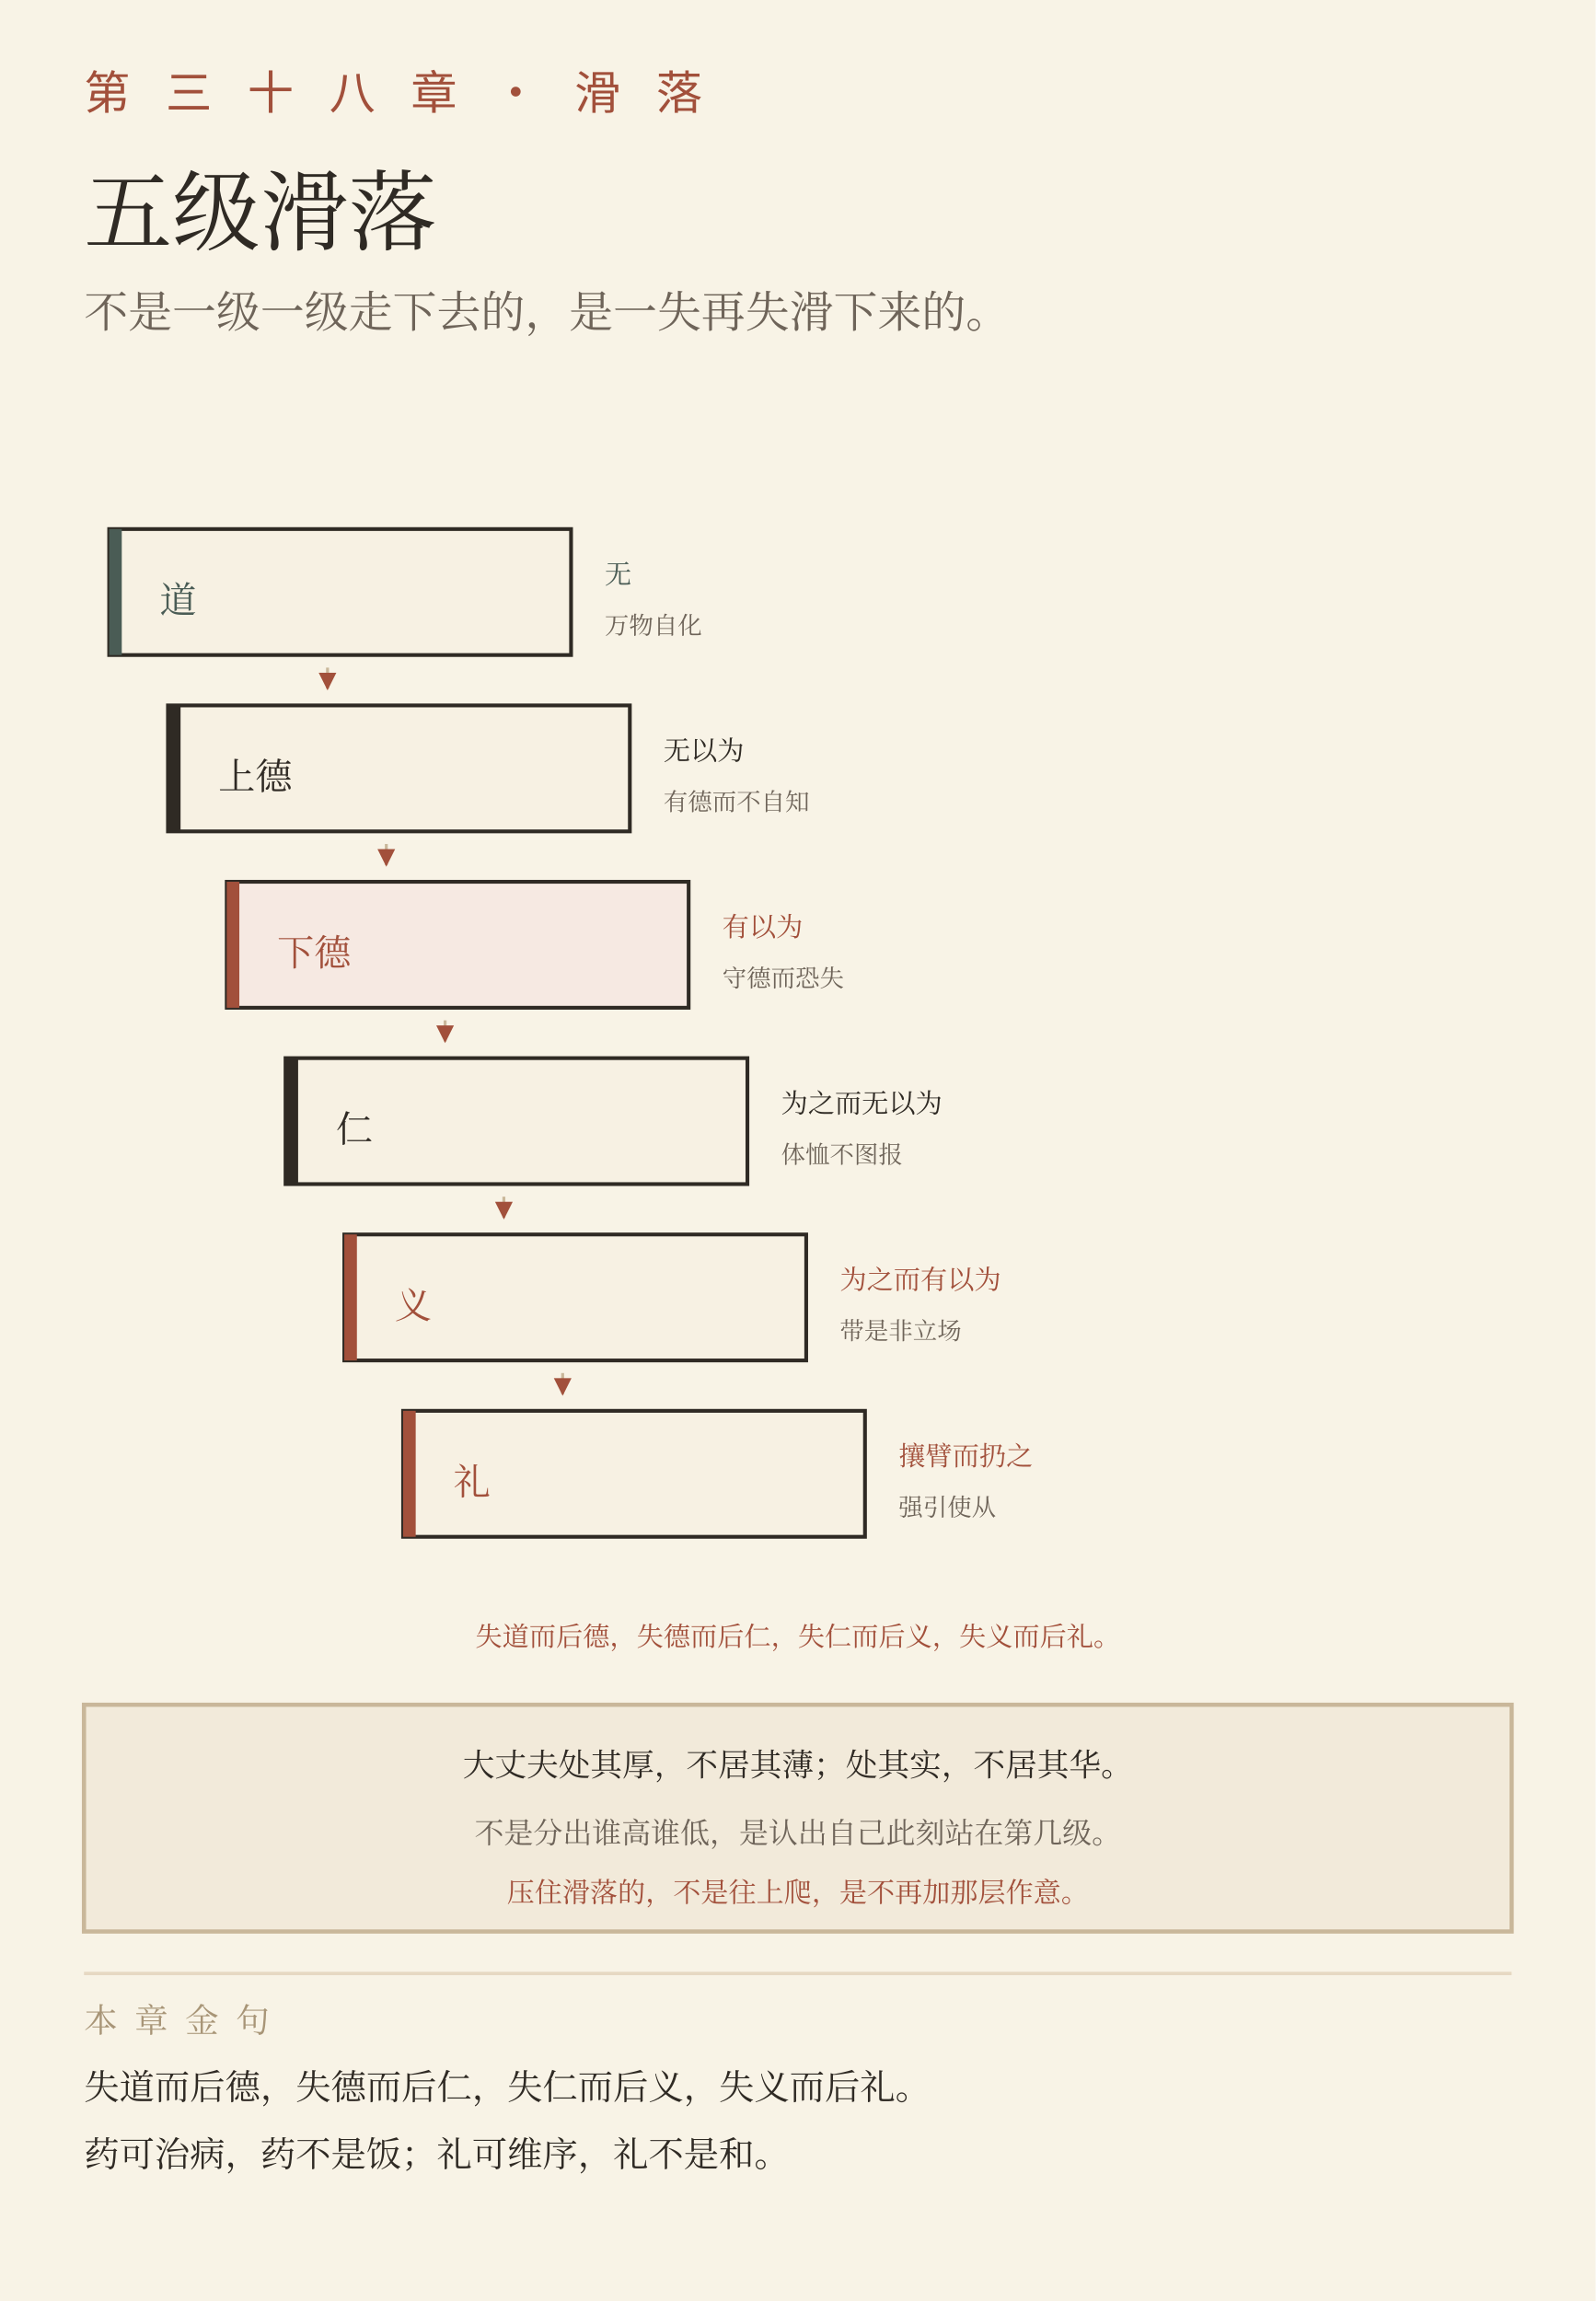
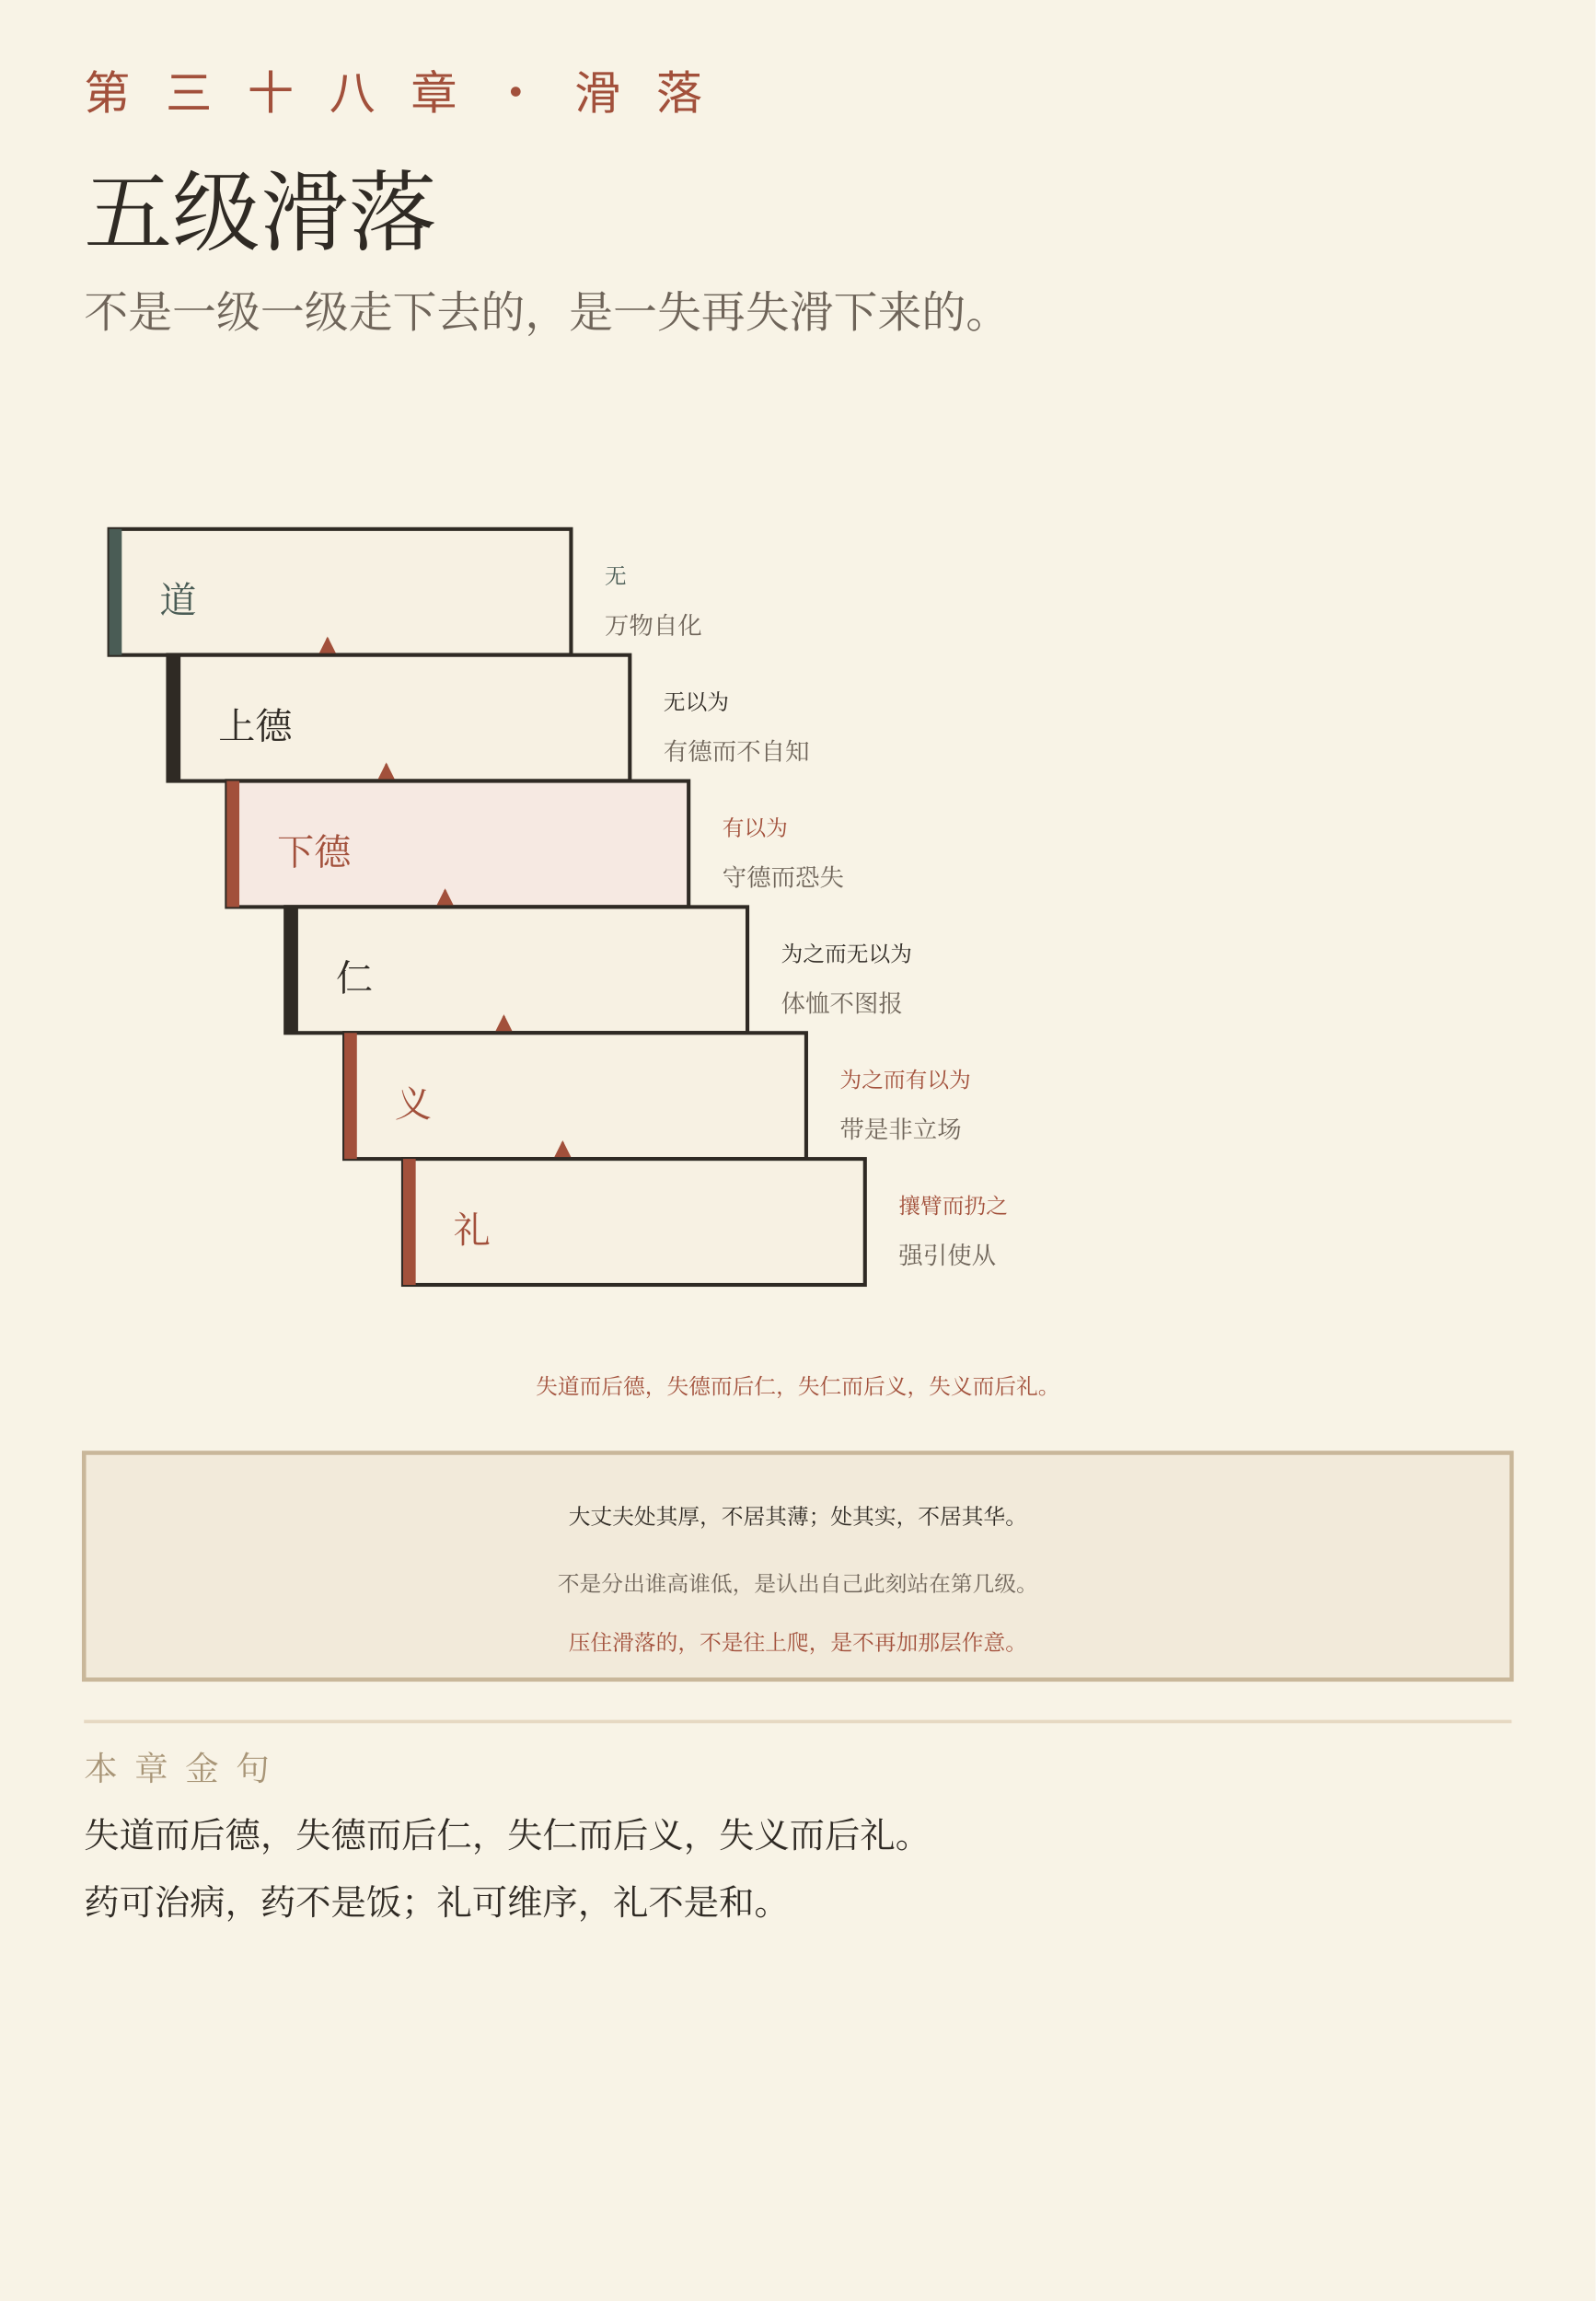
<svg xmlns="http://www.w3.org/2000/svg" viewBox="0 0 380 548" role="img" aria-label="越往下，越靠作意撑；作意越重，越要强制" font-family="'Noto Serif CJK SC','Noto Serif SC','Songti SC',serif">
  <defs>
    <marker id="arr" viewBox="0 0 10 10" refX="9" refY="5" markerWidth="6" markerHeight="6" orient="auto">
      <path d="M0 0 L10 5 L0 10 z" fill="#6E6459" />
    </marker>
    <marker id="arr2" viewBox="0 0 10 10" refX="9" refY="5" markerWidth="6" markerHeight="6" orient="auto">
      <path d="M0 0 L10 5 L0 10 z" fill="#4A5C55" />
    </marker>
    <marker id="arrL" viewBox="0 0 10 10" refX="1" refY="5" markerWidth="6" markerHeight="6" orient="auto">
      <path d="M10 0 L0 5 L10 10 z" fill="#4A5C55" />
    </marker>
    <marker id="arrS" viewBox="0 0 10 10" refX="9" refY="5" markerWidth="6" markerHeight="6" orient="auto">
      <path d="M0 0 L10 5 L0 10 z" fill="#A2503B" />
    </marker>
  </defs>
  <rect x="0" y="0" width="380" height="548" fill="#F8F3E6" />
  <text x="20" y="26" font-size="11" fill="#A2503B" font-family="'Noto Sans CJK SC','Noto Sans SC',sans-serif" letter-spacing="3">第 三 十 八 章 · 滑 落</text>
  <text x="20" y="58" font-size="21" fill="#2F2A24">五级滑落</text>
  <text x="20" y="78" font-size="10.5" fill="#6E6459">不是一级一级走下去的，是一失再失滑下来的。</text>
  <rect x="26" y="126" width="110" height="30" fill="#F7F1E3" stroke="#2F2A24" stroke-width="0.9" />
  <rect x="26" y="126" width="3" height="30" fill="#4A5C55" />
  <text x="38" y="146" font-size="8.8" fill="#4A5C55">道</text>
-   <text x="144" y="139" font-size="6.4" fill="#4A5C55">无</text>
+   <text x="144" y="139" font-size="5.2" fill="#4A5C55">无</text>
  <text x="144" y="151" font-size="5.8" fill="#6E6459">万物自化</text>
-   <line x1="78" y1="159" x2="78" y2="164" stroke="#C9B79A" stroke-width="0.7" marker-end="url(#arrS)" />
-   <rect x="40" y="168" width="110" height="30" fill="#F7F1E3" stroke="#2F2A24" stroke-width="0.9" />
-   <rect x="40" y="168" width="3" height="30" fill="#2F2A24" />
-   <text x="52" y="188" font-size="8.8" fill="#2F2A24">上德</text>
-   <text x="158" y="181" font-size="6.4" fill="#2F2A24">无以为</text>
-   <text x="158" y="193" font-size="5.8" fill="#6E6459">有德而不自知</text>
-   <line x1="92" y1="201" x2="92" y2="206" stroke="#C9B79A" stroke-width="0.7" marker-end="url(#arrS)" />
-   <rect x="54" y="210" width="110" height="30" fill="#F6E9E2" stroke="#2F2A24" stroke-width="0.9" />
-   <rect x="54" y="210" width="3" height="30" fill="#A2503B" />
-   <text x="66" y="230" font-size="8.8" fill="#A2503B">下德</text>
-   <text x="172" y="223" font-size="6.4" fill="#A2503B">有以为</text>
-   <text x="172" y="235" font-size="5.8" fill="#6E6459">守德而恐失</text>
-   <line x1="106" y1="243" x2="106" y2="248" stroke="#C9B79A" stroke-width="0.7" marker-end="url(#arrS)" />
-   <rect x="68" y="252" width="110" height="30" fill="#F7F1E3" stroke="#2F2A24" stroke-width="0.9" />
-   <rect x="68" y="252" width="3" height="30" fill="#2F2A24" />
-   <text x="80" y="272" font-size="8.8" fill="#2F2A24">仁</text>
-   <text x="186" y="265" font-size="6.4" fill="#2F2A24">为之而无以为</text>
-   <text x="186" y="277" font-size="5.8" fill="#6E6459">体恤不图报</text>
-   <line x1="120" y1="285" x2="120" y2="290" stroke="#C9B79A" stroke-width="0.7" marker-end="url(#arrS)" />
-   <rect x="82" y="294" width="110" height="30" fill="#F7F1E3" stroke="#2F2A24" stroke-width="0.9" />
-   <rect x="82" y="294" width="3" height="30" fill="#A2503B" />
-   <text x="94" y="314" font-size="8.8" fill="#A2503B">义</text>
-   <text x="200" y="307" font-size="6.4" fill="#A2503B">为之而有以为</text>
-   <text x="200" y="319" font-size="5.8" fill="#6E6459">带是非立场</text>
-   <line x1="134" y1="327" x2="134" y2="332" stroke="#C9B79A" stroke-width="0.7" marker-end="url(#arrS)" />
-   <rect x="96" y="336" width="110" height="30" fill="#F7F1E3" stroke="#2F2A24" stroke-width="0.9" />
-   <rect x="96" y="336" width="3" height="30" fill="#A2503B" />
-   <text x="108" y="356" font-size="8.8" fill="#A2503B">礼</text>
-   <text x="214" y="349" font-size="6.4" fill="#A2503B">攘臂而扔之</text>
-   <text x="214" y="361" font-size="5.8" fill="#6E6459">强引使从</text>
-   <text x="190" y="392" font-size="6.4" fill="#A2503B" text-anchor="middle">失道而后德，失德而后仁，失仁而后义，失义而后礼。</text>
-   <rect x="20" y="406" width="340" height="54" fill="#F2EADA" stroke="#C9B79A" stroke-width="1.0" />
-   <text x="190" y="423" font-size="7.6" fill="#2F2A24" text-anchor="middle">大丈夫处其厚，不居其薄；处其实，不居其华。</text>
-   <text x="190" y="439" font-size="7.0" fill="#6E6459" text-anchor="middle">不是分出谁高谁低，是认出自己此刻站在第几级。</text>
-   <text x="190" y="453" font-size="6.6" fill="#A2503B" text-anchor="middle">压住滑落的，不是往上爬，是不再加那层作意。</text>
-   <line x1="20" y1="470" x2="360" y2="470" stroke="#E6D8C2" stroke-width="0.8" />
-   <text x="20" y="484" font-size="8.0" fill="#A89577" letter-spacing="1">本 章 金 句</text>
-   <text x="20" y="500" font-size="8.4" fill="#2F2A24">失道而后德，失德而后仁，失仁而后义，失义而后礼。</text>
-   <text x="20" y="516" font-size="8.4" fill="#2F2A24">药可治病，药不是饭；礼可维序，礼不是和。</text>
+   <line x1="78" y1="159" x2="78" y2="152" stroke="#C9B79A" stroke-width="0.7" marker-end="url(#arrS)" />
+   <rect x="40" y="156" width="110" height="30" fill="#F7F1E3" stroke="#2F2A24" stroke-width="0.9" />
+   <rect x="40" y="156" width="3" height="30" fill="#2F2A24" />
+   <text x="52" y="176" font-size="8.8" fill="#2F2A24">上德</text>
+   <text x="158" y="169" font-size="5.2" fill="#2F2A24">无以为</text>
+   <text x="158" y="181" font-size="5.8" fill="#6E6459">有德而不自知</text>
+   <line x1="92" y1="189" x2="92" y2="182" stroke="#C9B79A" stroke-width="0.7" marker-end="url(#arrS)" />
+   <rect x="54" y="186" width="110" height="30" fill="#F6E9E2" stroke="#2F2A24" stroke-width="0.9" />
+   <rect x="54" y="186" width="3" height="30" fill="#A2503B" />
+   <text x="66" y="206" font-size="8.8" fill="#A2503B">下德</text>
+   <text x="172" y="199" font-size="5.2" fill="#A2503B">有以为</text>
+   <text x="172" y="211" font-size="5.8" fill="#6E6459">守德而恐失</text>
+   <line x1="106" y1="219" x2="106" y2="212" stroke="#C9B79A" stroke-width="0.7" marker-end="url(#arrS)" />
+   <rect x="68" y="216" width="110" height="30" fill="#F7F1E3" stroke="#2F2A24" stroke-width="0.9" />
+   <rect x="68" y="216" width="3" height="30" fill="#2F2A24" />
+   <text x="80" y="236" font-size="8.8" fill="#2F2A24">仁</text>
+   <text x="186" y="229" font-size="5.2" fill="#2F2A24">为之而无以为</text>
+   <text x="186" y="241" font-size="5.8" fill="#6E6459">体恤不图报</text>
+   <line x1="120" y1="249" x2="120" y2="242" stroke="#C9B79A" stroke-width="0.7" marker-end="url(#arrS)" />
+   <rect x="82" y="246" width="110" height="30" fill="#F7F1E3" stroke="#2F2A24" stroke-width="0.9" />
+   <rect x="82" y="246" width="3" height="30" fill="#A2503B" />
+   <text x="94" y="266" font-size="8.8" fill="#A2503B">义</text>
+   <text x="200" y="259" font-size="5.2" fill="#A2503B">为之而有以为</text>
+   <text x="200" y="271" font-size="5.8" fill="#6E6459">带是非立场</text>
+   <line x1="134" y1="279" x2="134" y2="272" stroke="#C9B79A" stroke-width="0.7" marker-end="url(#arrS)" />
+   <rect x="96" y="276" width="110" height="30" fill="#F7F1E3" stroke="#2F2A24" stroke-width="0.9" />
+   <rect x="96" y="276" width="3" height="30" fill="#A2503B" />
+   <text x="108" y="296" font-size="8.8" fill="#A2503B">礼</text>
+   <text x="214" y="289" font-size="5.2" fill="#A2503B">攘臂而扔之</text>
+   <text x="214" y="301" font-size="5.8" fill="#6E6459">强引使从</text>
+   <text x="190" y="332" font-size="5.2" fill="#A2503B" text-anchor="middle">失道而后德，失德而后仁，失仁而后义，失义而后礼。</text>
+   <rect x="20" y="346" width="340" height="54" fill="#F2EADA" stroke="#C9B79A" stroke-width="1.0" />
+   <text x="190" y="363" font-size="5.2" fill="#2F2A24" text-anchor="middle">大丈夫处其厚，不居其薄；处其实，不居其华。</text>
+   <text x="190" y="379" font-size="5.2" fill="#6E6459" text-anchor="middle">不是分出谁高谁低，是认出自己此刻站在第几级。</text>
+   <text x="190" y="393" font-size="5.2" fill="#A2503B" text-anchor="middle">压住滑落的，不是往上爬，是不再加那层作意。</text>
+   <line x1="20" y1="410" x2="360" y2="410" stroke="#E6D8C2" stroke-width="0.8" />
+   <text x="20" y="424" font-size="8.0" fill="#A89577" letter-spacing="1">本 章 金 句</text>
+   <text x="20" y="440" font-size="8.4" fill="#2F2A24">失道而后德，失德而后仁，失仁而后义，失义而后礼。</text>
+   <text x="20" y="456" font-size="8.4" fill="#2F2A24">药可治病，药不是饭；礼可维序，礼不是和。</text>
</svg>
